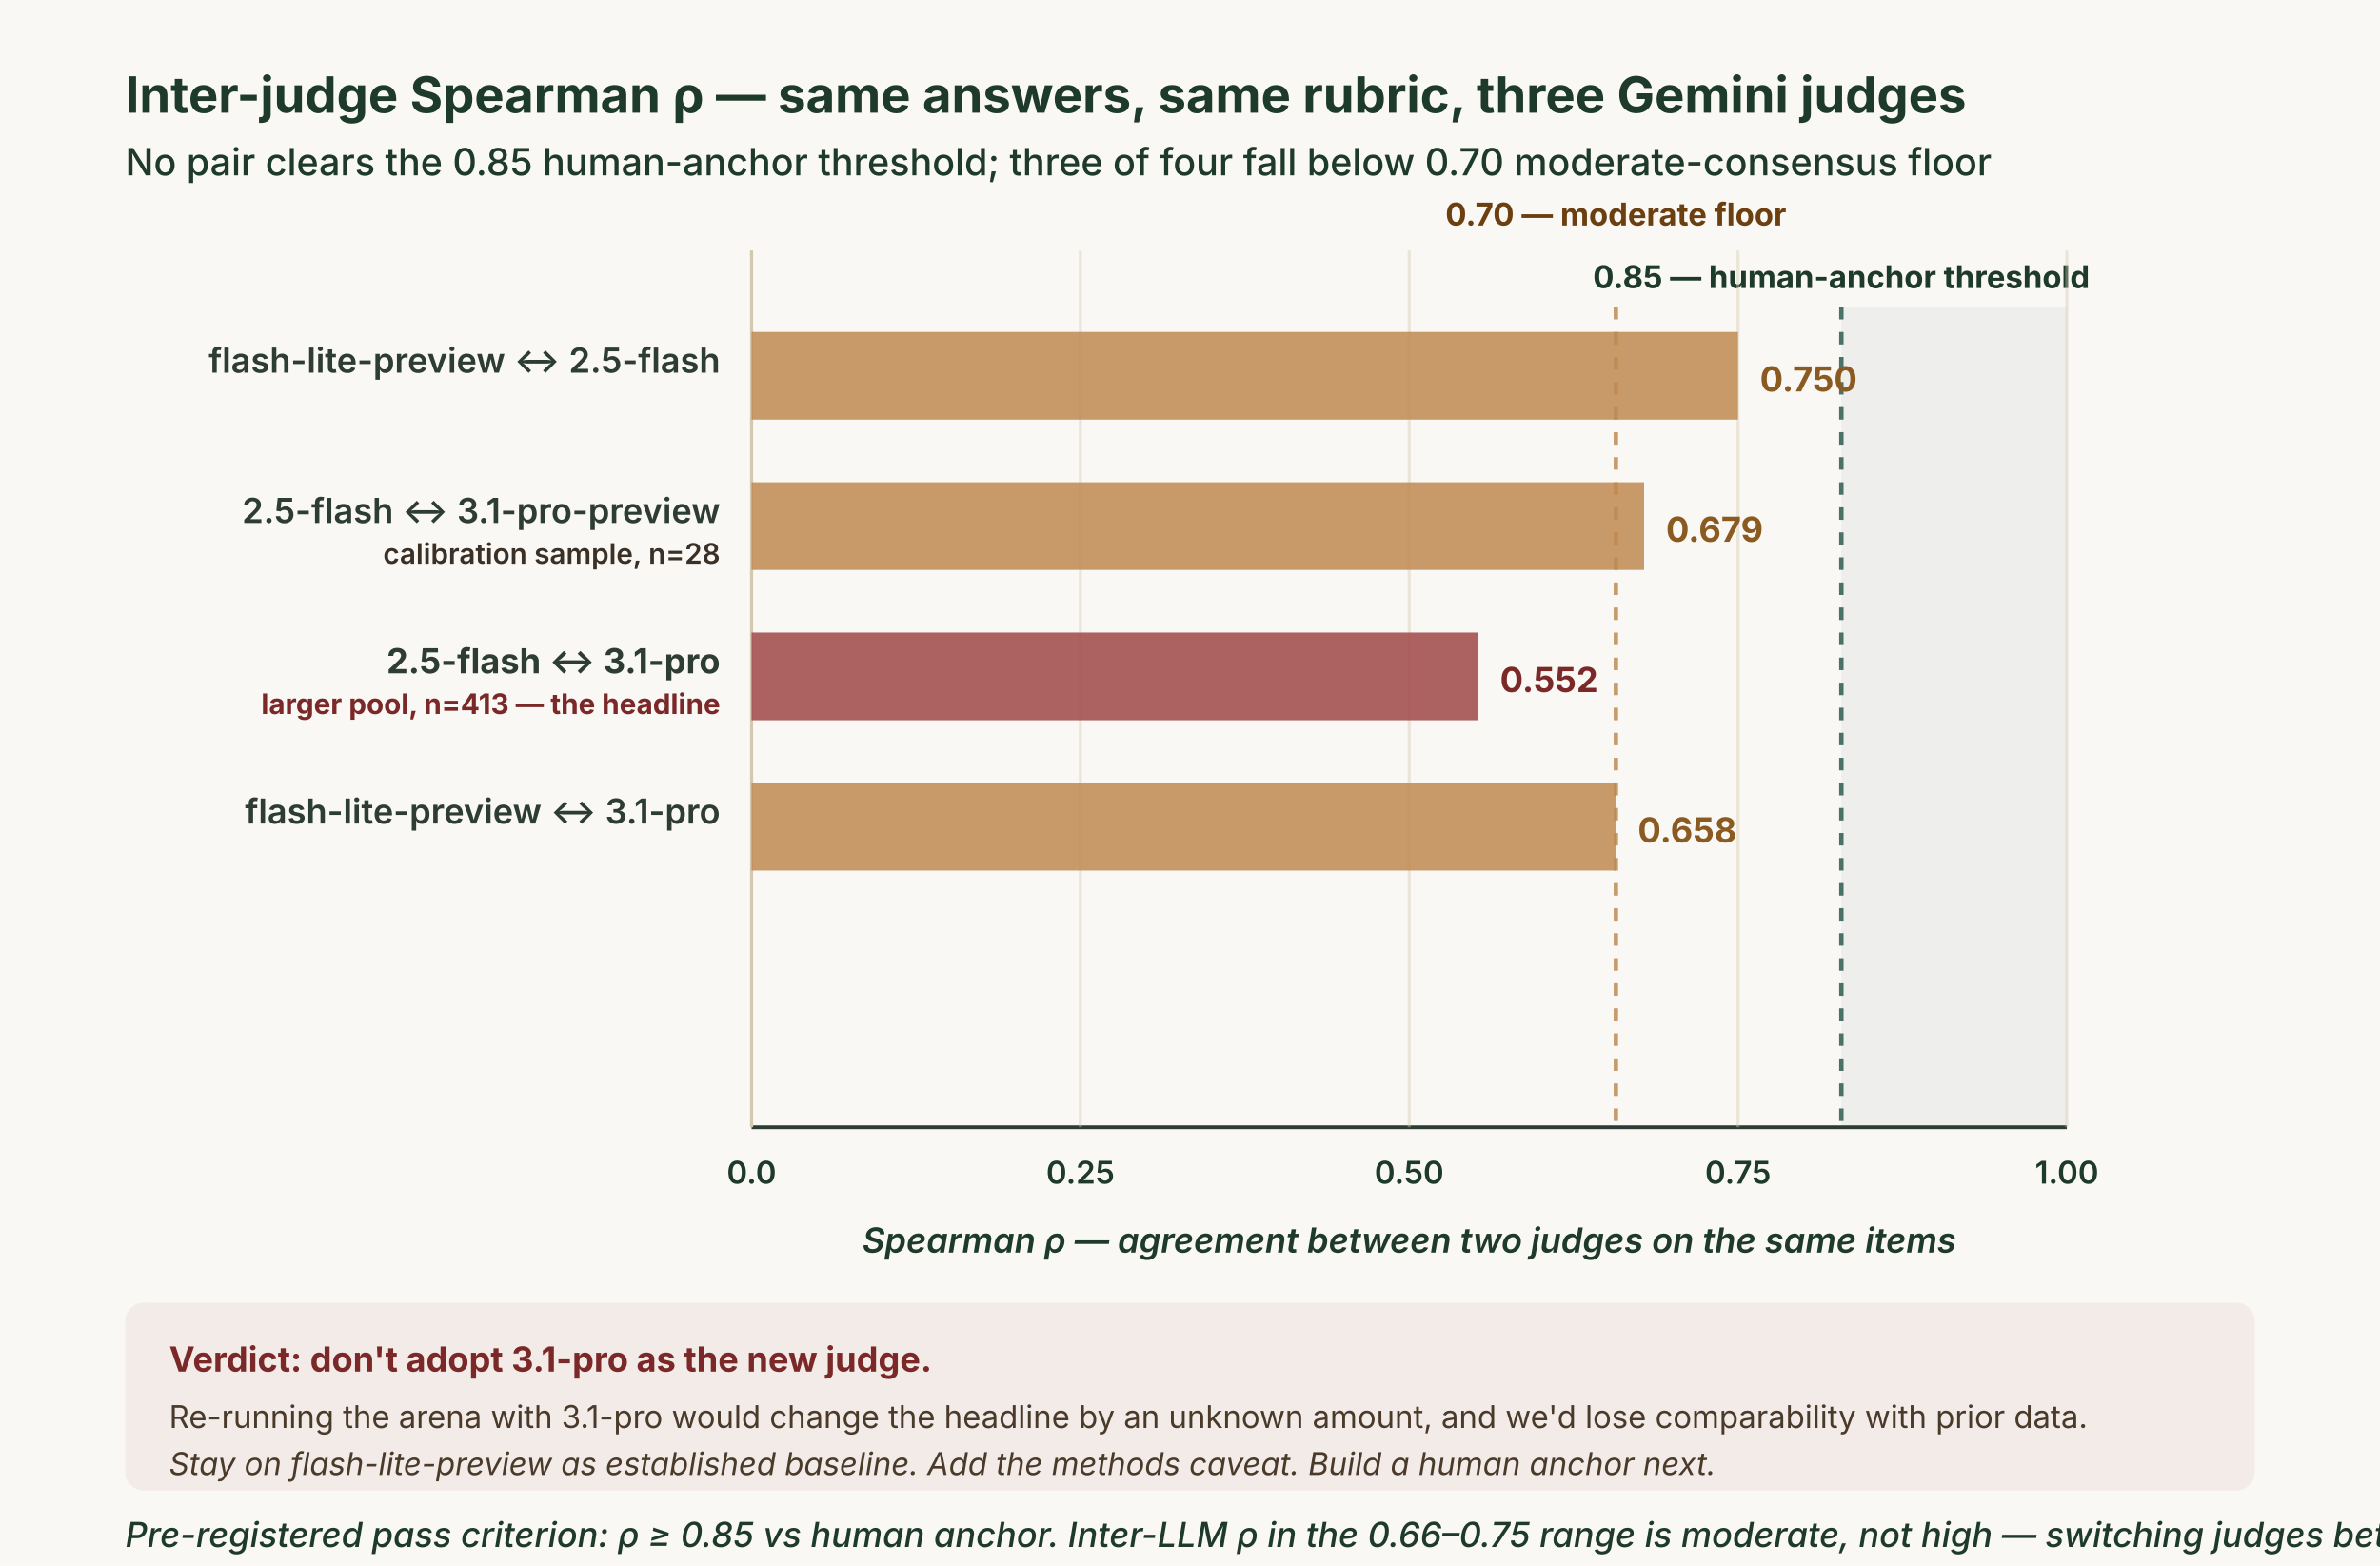
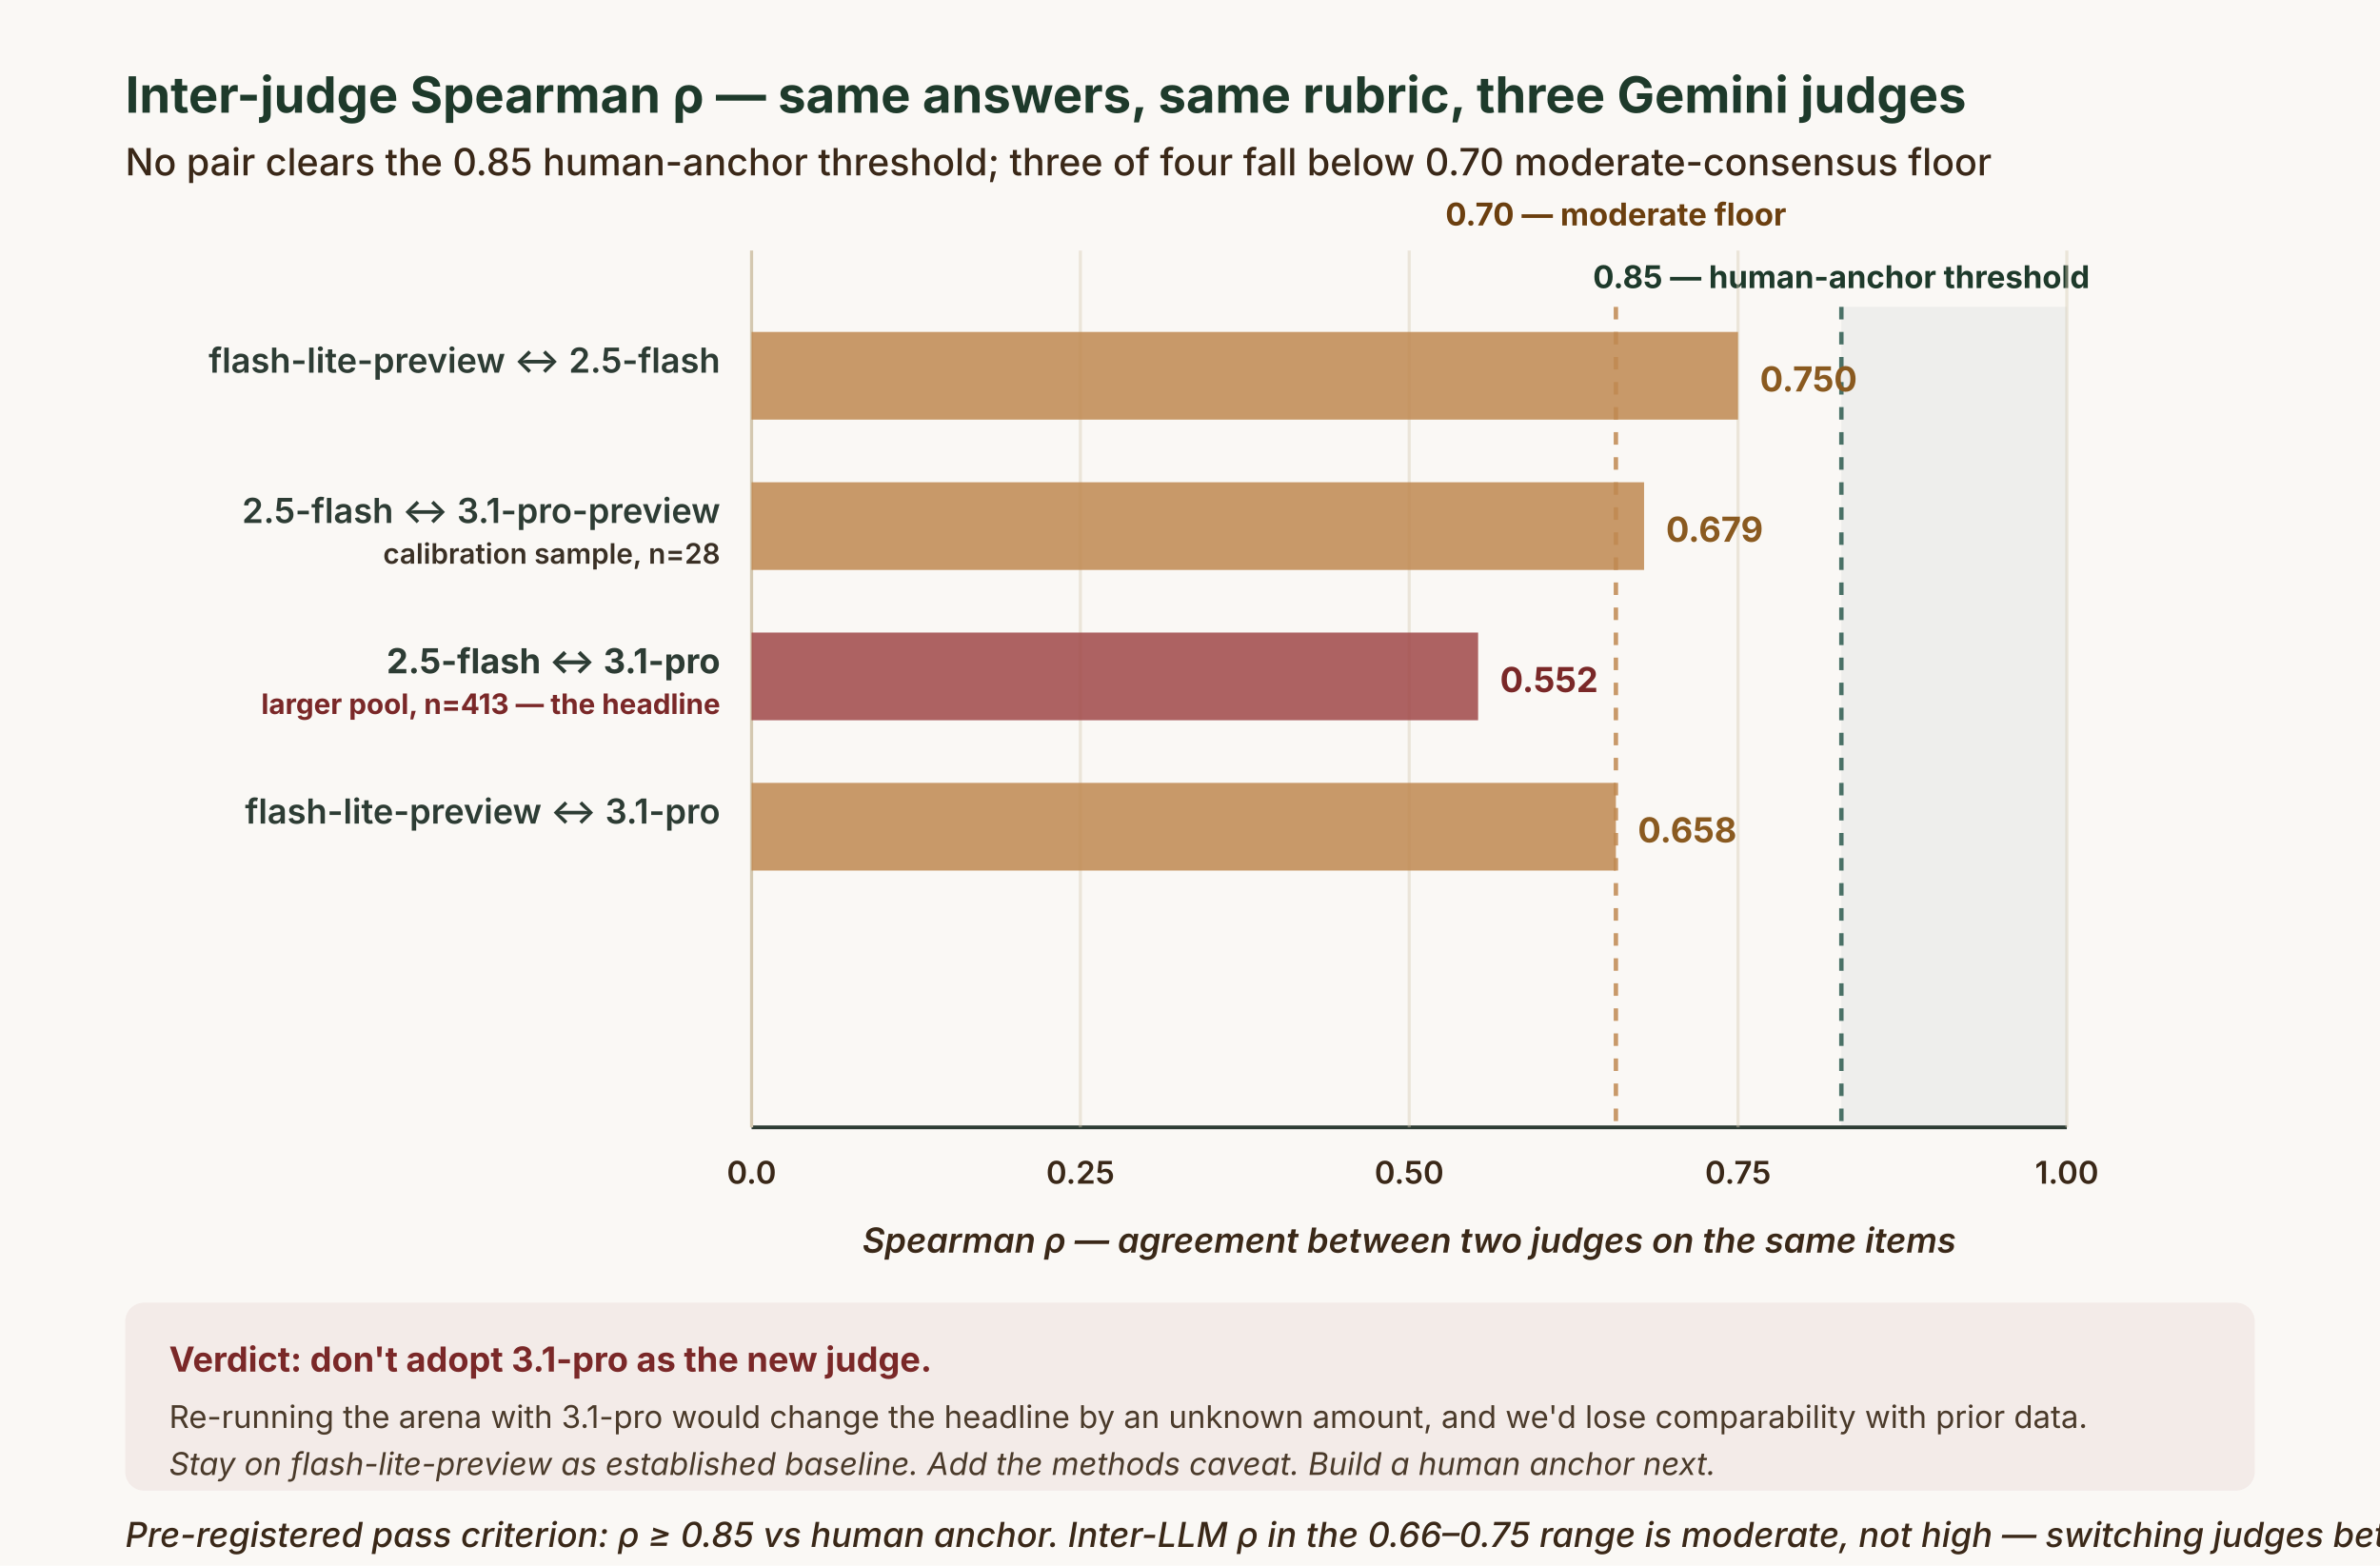
<svg xmlns="http://www.w3.org/2000/svg" viewBox="0 0 760 500" font-family="'DM Sans', -apple-system, sans-serif" role="img" aria-label="Bar chart of pairwise Spearman ρ between three Gemini judges scoring the same answers under the same rubric. gemini-2.5-flash vs gemini-3.1-pro-preview ρ=0.679 (n=28). gemini-2.5-flash vs gemini-3.1-pro on the larger 415-item pool ρ=0.552. flash-lite-preview vs gemini-2.5-flash ρ=0.750. flash-lite-preview vs gemini-3.1-pro-preview ρ=0.658. All four pairs land below the 0.85 threshold we use for human-anchored judge calibration; three of the four also land below the 0.70 moderate-consensus floor, marked with a dashed amber line.">
  <rect width="760" height="500" fill="#faf8f5" />
  <text x="40" y="36" font-size="16" font-weight="700" fill="#1e3a2b">Inter-judge Spearman ρ — same answers, same rubric, three Gemini judges</text>
-   <text x="40" y="56" font-size="12" fill="#1e3a2b" font-weight="500">No pair clears the 0.85 human-anchor threshold; three of four fall below 0.70 moderate-consensus floor</text>
+   <text x="40" y="56" font-size="12" fill="#3a2818" font-weight="500">No pair clears the 0.85 human-anchor threshold; three of four fall below 0.70 moderate-consensus floor</text>
  <g>
    <rect x="588" y="98" width="72" height="262" fill="#2d5a4f" opacity="0.06" />
    <line x1="588" y1="98" x2="588" y2="360" stroke="#2d5a4f" stroke-width="1.4" stroke-dasharray="4 4" opacity="0.85" />
    <text x="588" y="92" font-size="10" fill="#1e3a2b" text-anchor="middle" font-weight="700">0.85 — human-anchor threshold</text>
    <line x1="516" y1="98" x2="516" y2="360" stroke="#c08850" stroke-width="1.4" stroke-dasharray="4 4" opacity="0.85" />
    <text x="516" y="72" font-size="10" fill="#6b3f0f" text-anchor="middle" font-weight="700">0.70 — moderate floor</text>
  </g>
  <g stroke="#d4c8b0" stroke-width="1">
    <line x1="240" y1="360" x2="660" y2="360" stroke="#2d3c34" stroke-width="1.2" />
    <line x1="240" y1="80" x2="240" y2="360" />
    <line x1="345" y1="80" x2="345" y2="360" opacity="0.4" />
    <line x1="450" y1="80" x2="450" y2="360" opacity="0.4" />
    <line x1="555" y1="80" x2="555" y2="360" opacity="0.4" />
    <line x1="660" y1="80" x2="660" y2="360" opacity="0.4" />
  </g>
-   <g font-size="10" fill="#1e3a2b" stroke="none">
+   <g font-size="10" fill="#3a2818" stroke="none">
    <text x="240" y="378" text-anchor="middle" font-weight="600">0.0</text>
    <text x="345" y="378" text-anchor="middle" font-weight="600">0.25</text>
    <text x="450" y="378" text-anchor="middle" font-weight="600">0.50</text>
    <text x="555" y="378" text-anchor="middle" font-weight="600">0.75</text>
    <text x="660" y="378" text-anchor="middle" font-weight="600">1.00</text>
    <text x="450" y="400" text-anchor="middle" font-size="11" font-style="italic" font-weight="600">Spearman ρ — agreement between two judges on the same items</text>
  </g>
  <g font-size="11">
    <text x="230" y="119" text-anchor="end" fill="#2d3c34" font-weight="600">flash-lite-preview ↔ 2.5-flash</text>
    <rect x="240" y="106" width="315" height="28" fill="#c08850" opacity="0.85" />
    <text x="562" y="125" fill="#8a5a20" font-weight="700">0.750</text>
    <text x="230" y="167" text-anchor="end" fill="#2d3c34" font-weight="600">2.5-flash ↔ 3.1-pro-preview</text>
    <text x="230" y="180" text-anchor="end" fill="#3a3025" font-size="9" font-weight="600">calibration sample, n=28</text>
    <rect x="240" y="154" width="285" height="28" fill="#c08850" opacity="0.85" />
    <text x="532" y="173" fill="#8a5a20" font-weight="700">0.679</text>
    <text x="230" y="215" text-anchor="end" fill="#2d3c34" font-weight="700">2.5-flash ↔ 3.1-pro</text>
    <text x="230" y="228" text-anchor="end" fill="#7a2828" font-size="9" font-weight="700">larger pool, n=413 — the headline</text>
    <rect x="240" y="202" width="232" height="28" fill="#a04848" opacity="0.85" />
    <text x="479" y="221" fill="#7a2828" font-weight="700">0.552</text>
    <text x="230" y="263" text-anchor="end" fill="#2d3c34" font-weight="600">flash-lite-preview ↔ 3.1-pro</text>
    <rect x="240" y="250" width="276" height="28" fill="#c08850" opacity="0.85" />
    <text x="523" y="269" fill="#8a5a20" font-weight="700">0.658</text>
  </g>
  <g transform="translate(40, 416)">
    <rect x="0" y="0" width="680" height="60" rx="6" fill="#a04848" opacity="0.08" />
    <text x="14" y="22" font-size="11" font-weight="700" fill="#7a2828">Verdict: don't adopt 3.1-pro as the new judge.</text>
    <text x="14" y="40" font-size="10" fill="#4a3a2a">Re-running the arena with 3.1-pro would change the headline by an unknown amount, and we'd lose comparability with prior data.</text>
    <text x="14" y="55" font-size="10" fill="#4a3a2a" font-style="italic">Stay on flash-lite-preview as established baseline. Add the methods caveat. Build a human anchor next.</text>
  </g>
-   <text x="40" y="494" font-size="11" fill="#1e3a2b" font-style="italic" font-weight="500">Pre-registered pass criterion: ρ ≥ 0.85 vs human anchor. Inter-LLM ρ in the 0.66–0.75 range is moderate, not high — switching judges between arena runs is methodologically invalid.</text>
+   <text x="40" y="494" font-size="11" fill="#3a2818" font-style="italic" font-weight="500">Pre-registered pass criterion: ρ ≥ 0.85 vs human anchor. Inter-LLM ρ in the 0.66–0.75 range is moderate, not high — switching judges between arena runs is methodologically invalid.</text>
</svg>
